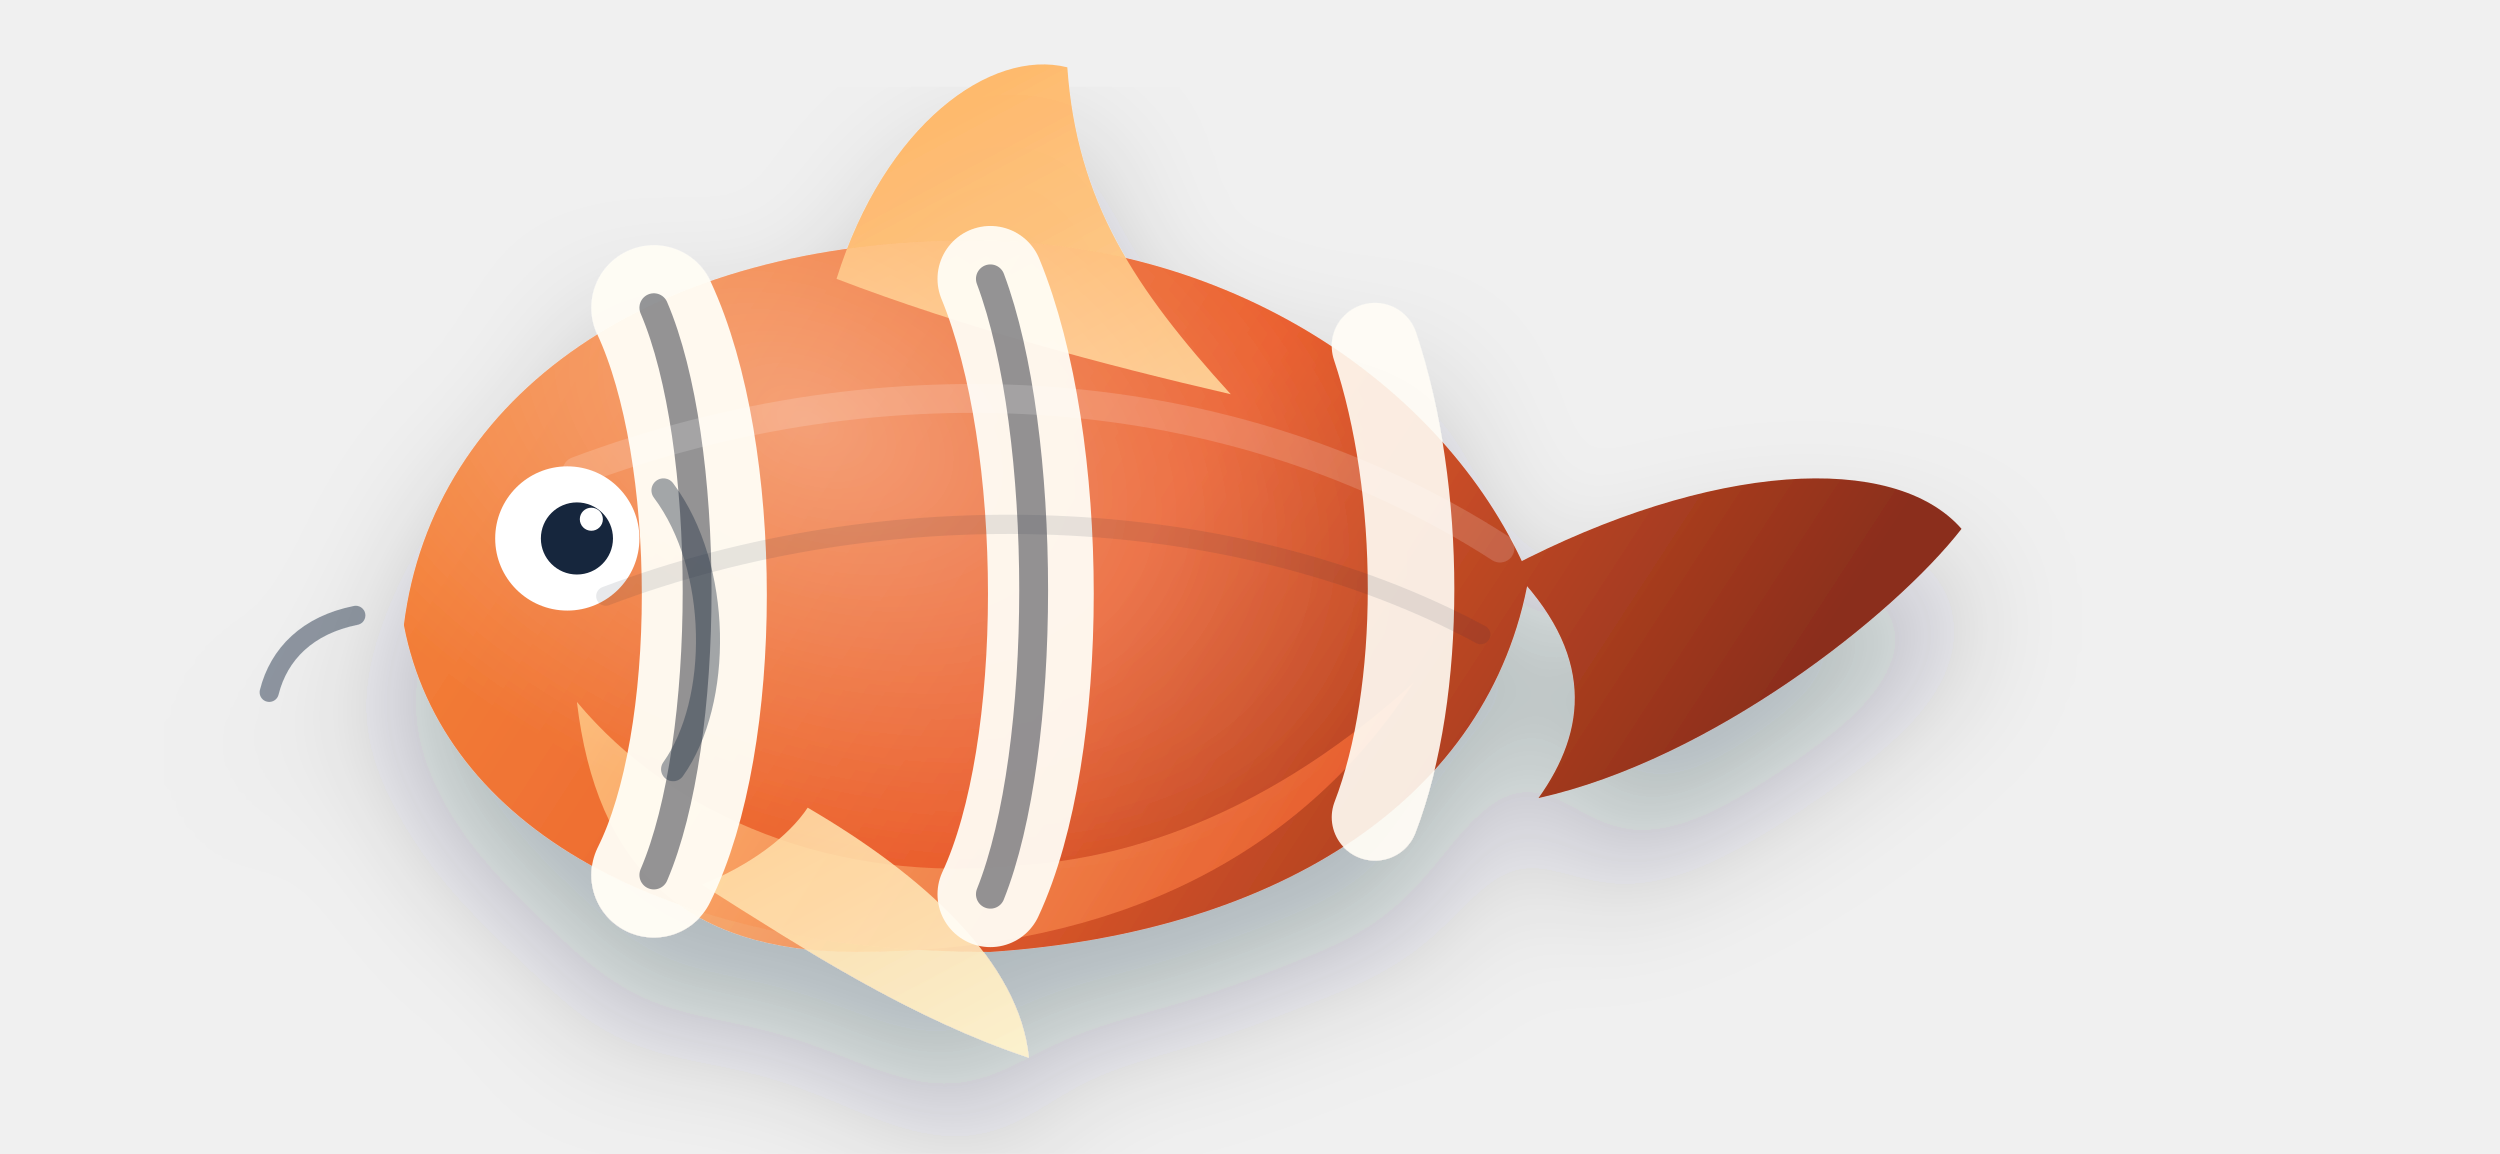
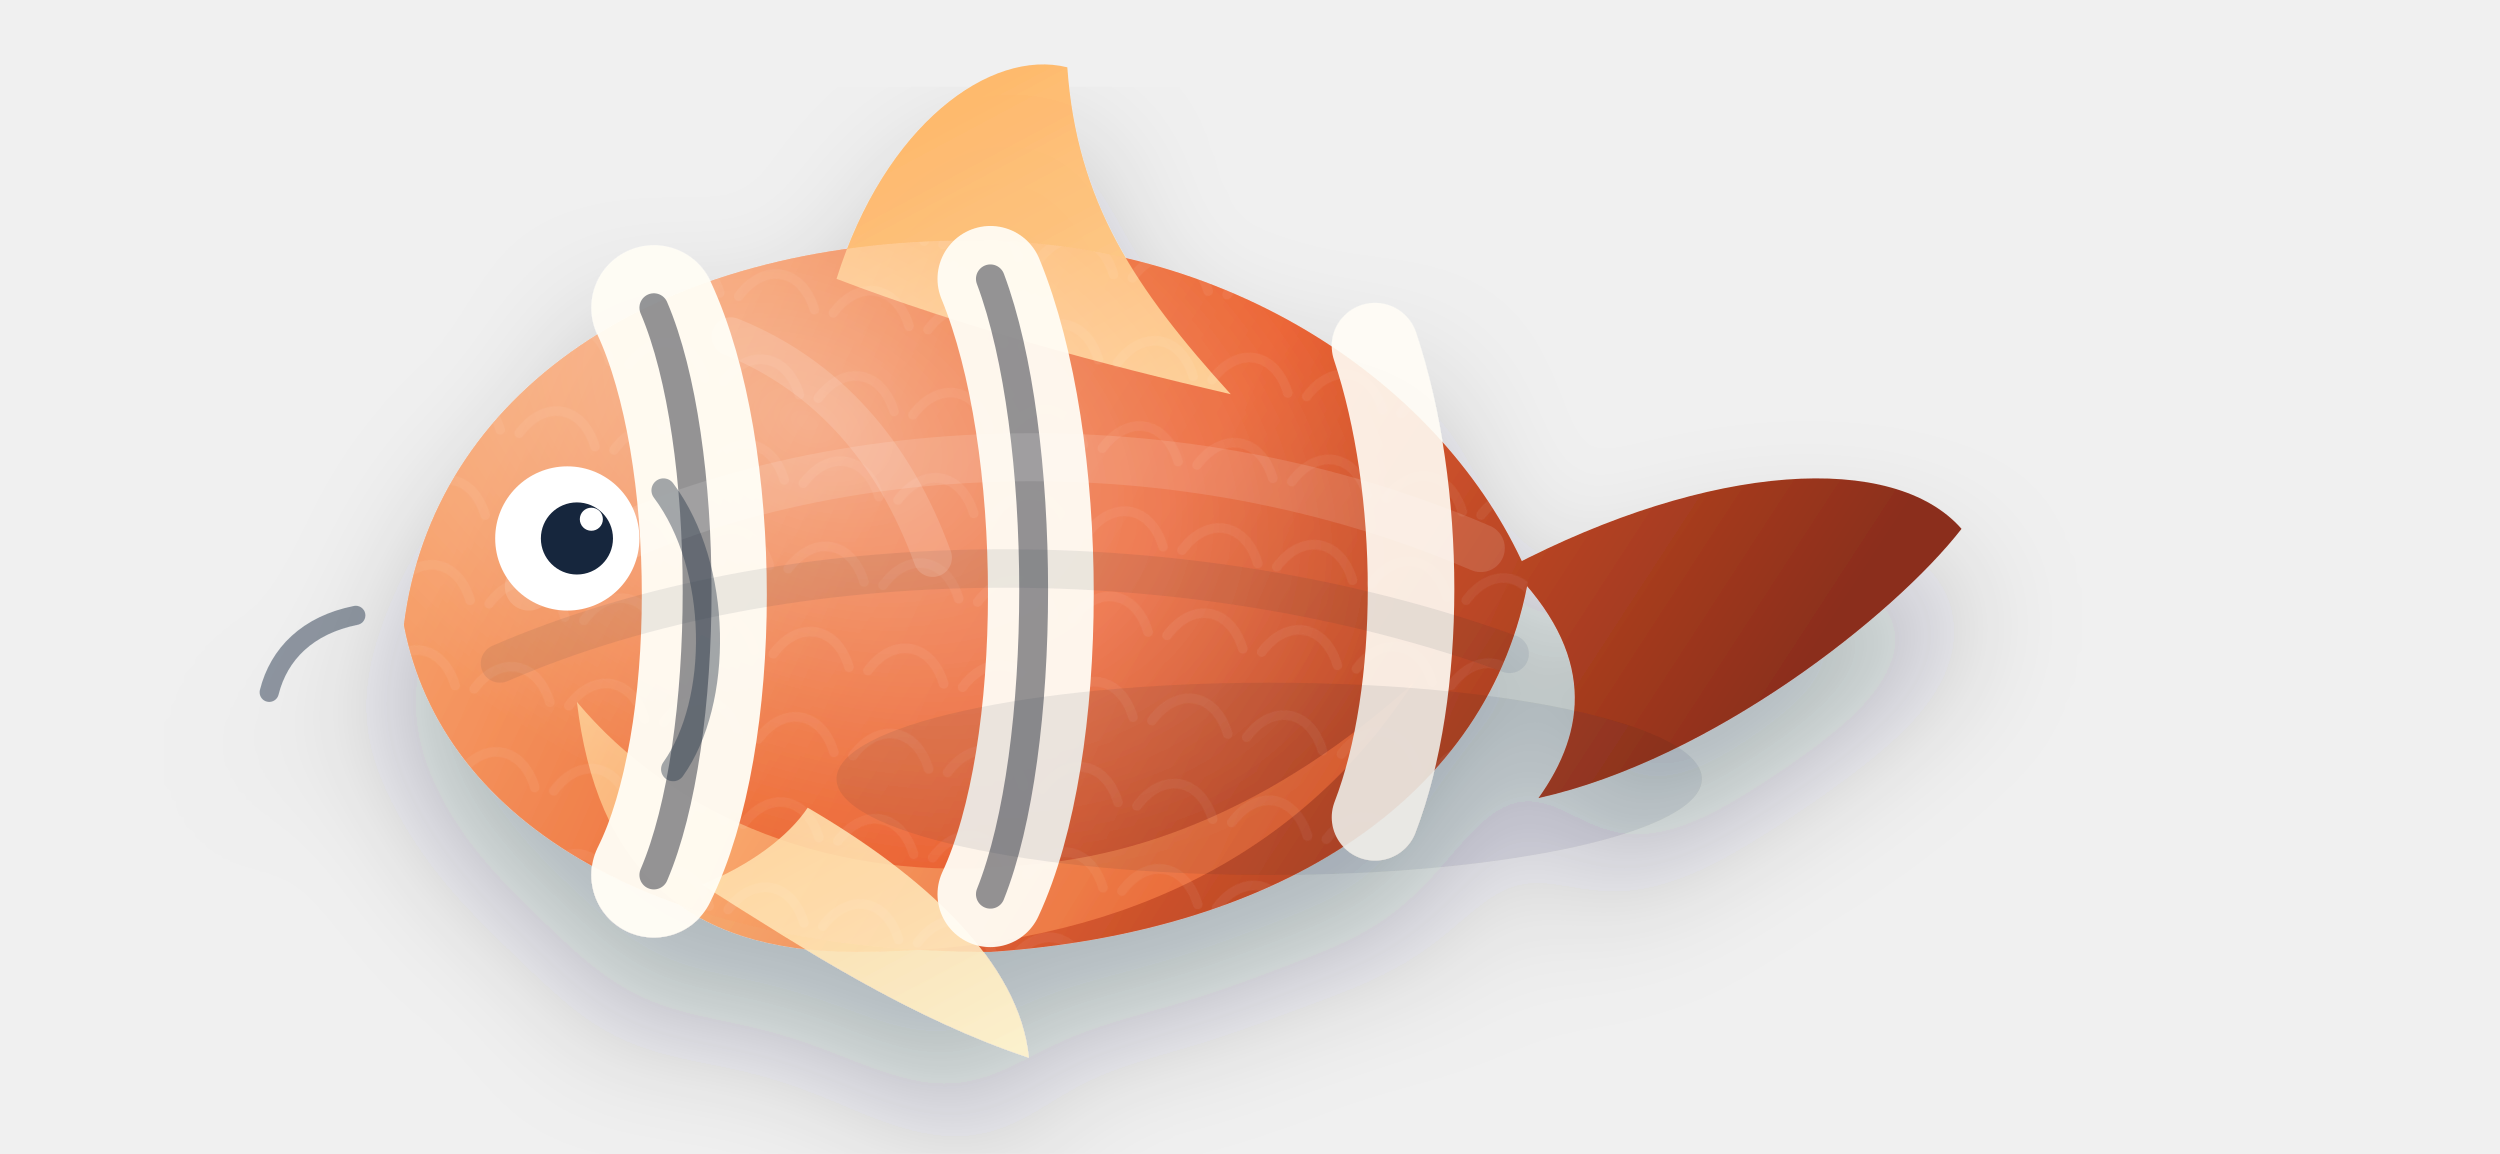
<svg xmlns="http://www.w3.org/2000/svg" width="520" height="240" viewBox="0 0 520 240" fill="none">
  <defs>
    <linearGradient id="clownfish-skin" x1="72" y1="40" x2="330" y2="208" gradientUnits="userSpaceOnUse">
      <stop stop-color="#f78e3d" />
      <stop offset="0.58" stop-color="#ea5e2d" />
      <stop offset="1" stop-color="#8b2e1a" />
    </linearGradient>
    <linearGradient id="clownfish-belly" x1="126" y1="118" x2="262" y2="202" gradientUnits="userSpaceOnUse">
      <stop stop-color="#ffc782" />
      <stop offset="1" stop-color="#ea5e2d" />
    </linearGradient>
    <linearGradient id="clownfish-fin" x1="150" y1="34" x2="246" y2="214" gradientUnits="userSpaceOnUse">
      <stop stop-color="#ffb15c" />
      <stop offset="1" stop-color="#fff6d2" />
    </linearGradient>
    <radialGradient id="clownfish-shine" cx="0" cy="0" r="1" gradientUnits="userSpaceOnUse" gradientTransform="translate(168 88) rotate(24) scale(132 84)">
      <stop stop-color="#ffffff" stop-opacity="0.82" />
      <stop offset="1" stop-color="#ffffff" stop-opacity="0" />
    </radialGradient>
+     <linearGradient id="clownfish-rim" x1="108" y1="82" x2="310" y2="170" gradientUnits="userSpaceOnUse">
+       <stop stop-color="#ffffff" stop-opacity="0.56" />
+       <stop offset="0.36" stop-color="#ffffff" stop-opacity="0.12" />
+       <stop offset="1" stop-color="#ffffff" stop-opacity="0" />
+     </linearGradient>
+     <pattern id="clownfish-scales" width="20" height="18" patternUnits="userSpaceOnUse" patternTransform="rotate(10)">
+       <path d="M2 16C6 8 14 8 18 16" stroke="#ffffff" stroke-opacity="0.08" stroke-width="2" stroke-linecap="round" />
+     </pattern>
    <filter id="clownfish-shadow" x="0" y="0" width="520" height="240" filterUnits="userSpaceOnUse">
      <feDropShadow dx="0" dy="18" stdDeviation="14" flood-color="#071a2d" flood-opacity="0.28" />
    </filter>
  </defs>
  <g filter="url(#clownfish-shadow)">
    <path d="M84 130C90 82 136 50 202 50C258 50 302 82 318 120C310 166 266 194 206 198C138 198 92 172 84 130Z" fill="url(#clownfish-skin)" />
    <path d="M120 146C140 170 174 184 212 180C244 178 272 162 294 142C268 182 226 198 178 198C142 198 124 180 120 146Z" fill="url(#clownfish-belly)" opacity="0.92" />
    <path d="M314 118C356 96 394 94 408 110C394 128 356 158 320 166C330 152 332 136 314 118Z" fill="url(#clownfish-skin)" />
    <path d="M174 58C184 26 206 10 222 14C224 42 236 60 256 82C230 76 200 68 174 58Z" fill="url(#clownfish-fin)" opacity="0.92" />
    <path d="M168 168C192 182 212 200 214 220C190 212 168 198 146 184C156 180 164 174 168 168Z" fill="url(#clownfish-fin)" opacity="0.88" />
-     <path d="M84 130C90 82 136 50 202 50C258 50 302 82 318 120C310 166 266 194 206 198C138 198 92 172 84 130Z" fill="url(#clownfish-shine)" opacity="0.4" />
+     <path d="M84 130C90 82 136 50 202 50C258 50 302 82 318 120C310 166 266 194 206 198C138 198 92 172 84 130Z" fill="url(#clownfish-shine)" opacity="0.46" />
+     <path d="M84 130C90 82 136 50 202 50C258 50 302 82 318 120C310 166 266 194 206 198C138 198 92 172 84 130Z" fill="url(#clownfish-scales)" opacity="0.7" />
+     <path d="M84 130C90 82 136 50 202 50C258 50 302 82 318 120C310 166 266 194 206 198C138 198 92 172 84 130Z" fill="url(#clownfish-rim)" opacity="0.42" />
    <path d="M136 64C150 94 150 154 136 182" stroke="#fffdf5" stroke-width="26" stroke-linecap="round" opacity="0.96" />
    <path d="M206 58C220 92 220 156 206 186" stroke="#fffdf5" stroke-width="22" stroke-linecap="round" opacity="0.94" />
    <path d="M286 72C296 102 296 144 286 170" stroke="#fffdf5" stroke-width="18" stroke-linecap="round" opacity="0.9" />
    <path d="M136 64C148 92 148 154 136 182" stroke="#1f2331" stroke-width="6" stroke-linecap="round" opacity="0.48" />
    <path d="M206 58C218 90 218 156 206 186" stroke="#1f2331" stroke-width="6" stroke-linecap="round" opacity="0.48" />
+     <path d="M110 122C158 92 238 84 308 114" stroke="#ffffff" stroke-width="10" stroke-linecap="round" opacity="0.12" />
+     <path d="M104 138C164 112 248 112 314 136" stroke="#0f2038" stroke-width="8" stroke-linecap="round" opacity="0.08" />
+     <path d="M152 70C172 78 186 94 194 116" stroke="#ffffff" stroke-width="8" stroke-linecap="round" opacity="0.14" />
    <path d="M138 102C150 118 150 146 140 160" stroke="#233244" stroke-width="5" stroke-linecap="round" opacity="0.42" />
    <path d="M74 128C64 130 58 136 56 144" stroke="#243448" stroke-width="4" stroke-linecap="round" opacity="0.48" />
    <circle cx="118" cy="112" r="15" fill="#ffffff" />
    <circle cx="120" cy="112" r="7.5" fill="#16253c" />
    <circle cx="123" cy="108" r="2.4" fill="#ffffff" />
-     <path d="M120 98C184 74 256 78 312 114" stroke="#ffffff" stroke-width="6" stroke-linecap="round" opacity="0.16" />
-     <path d="M126 124C184 102 256 104 308 132" stroke="#102138" stroke-width="4" stroke-linecap="round" opacity="0.1" />
+     <ellipse cx="264" cy="162" rx="90" ry="20" fill="#081a2f" opacity="0.08" />
  </g>
</svg>
